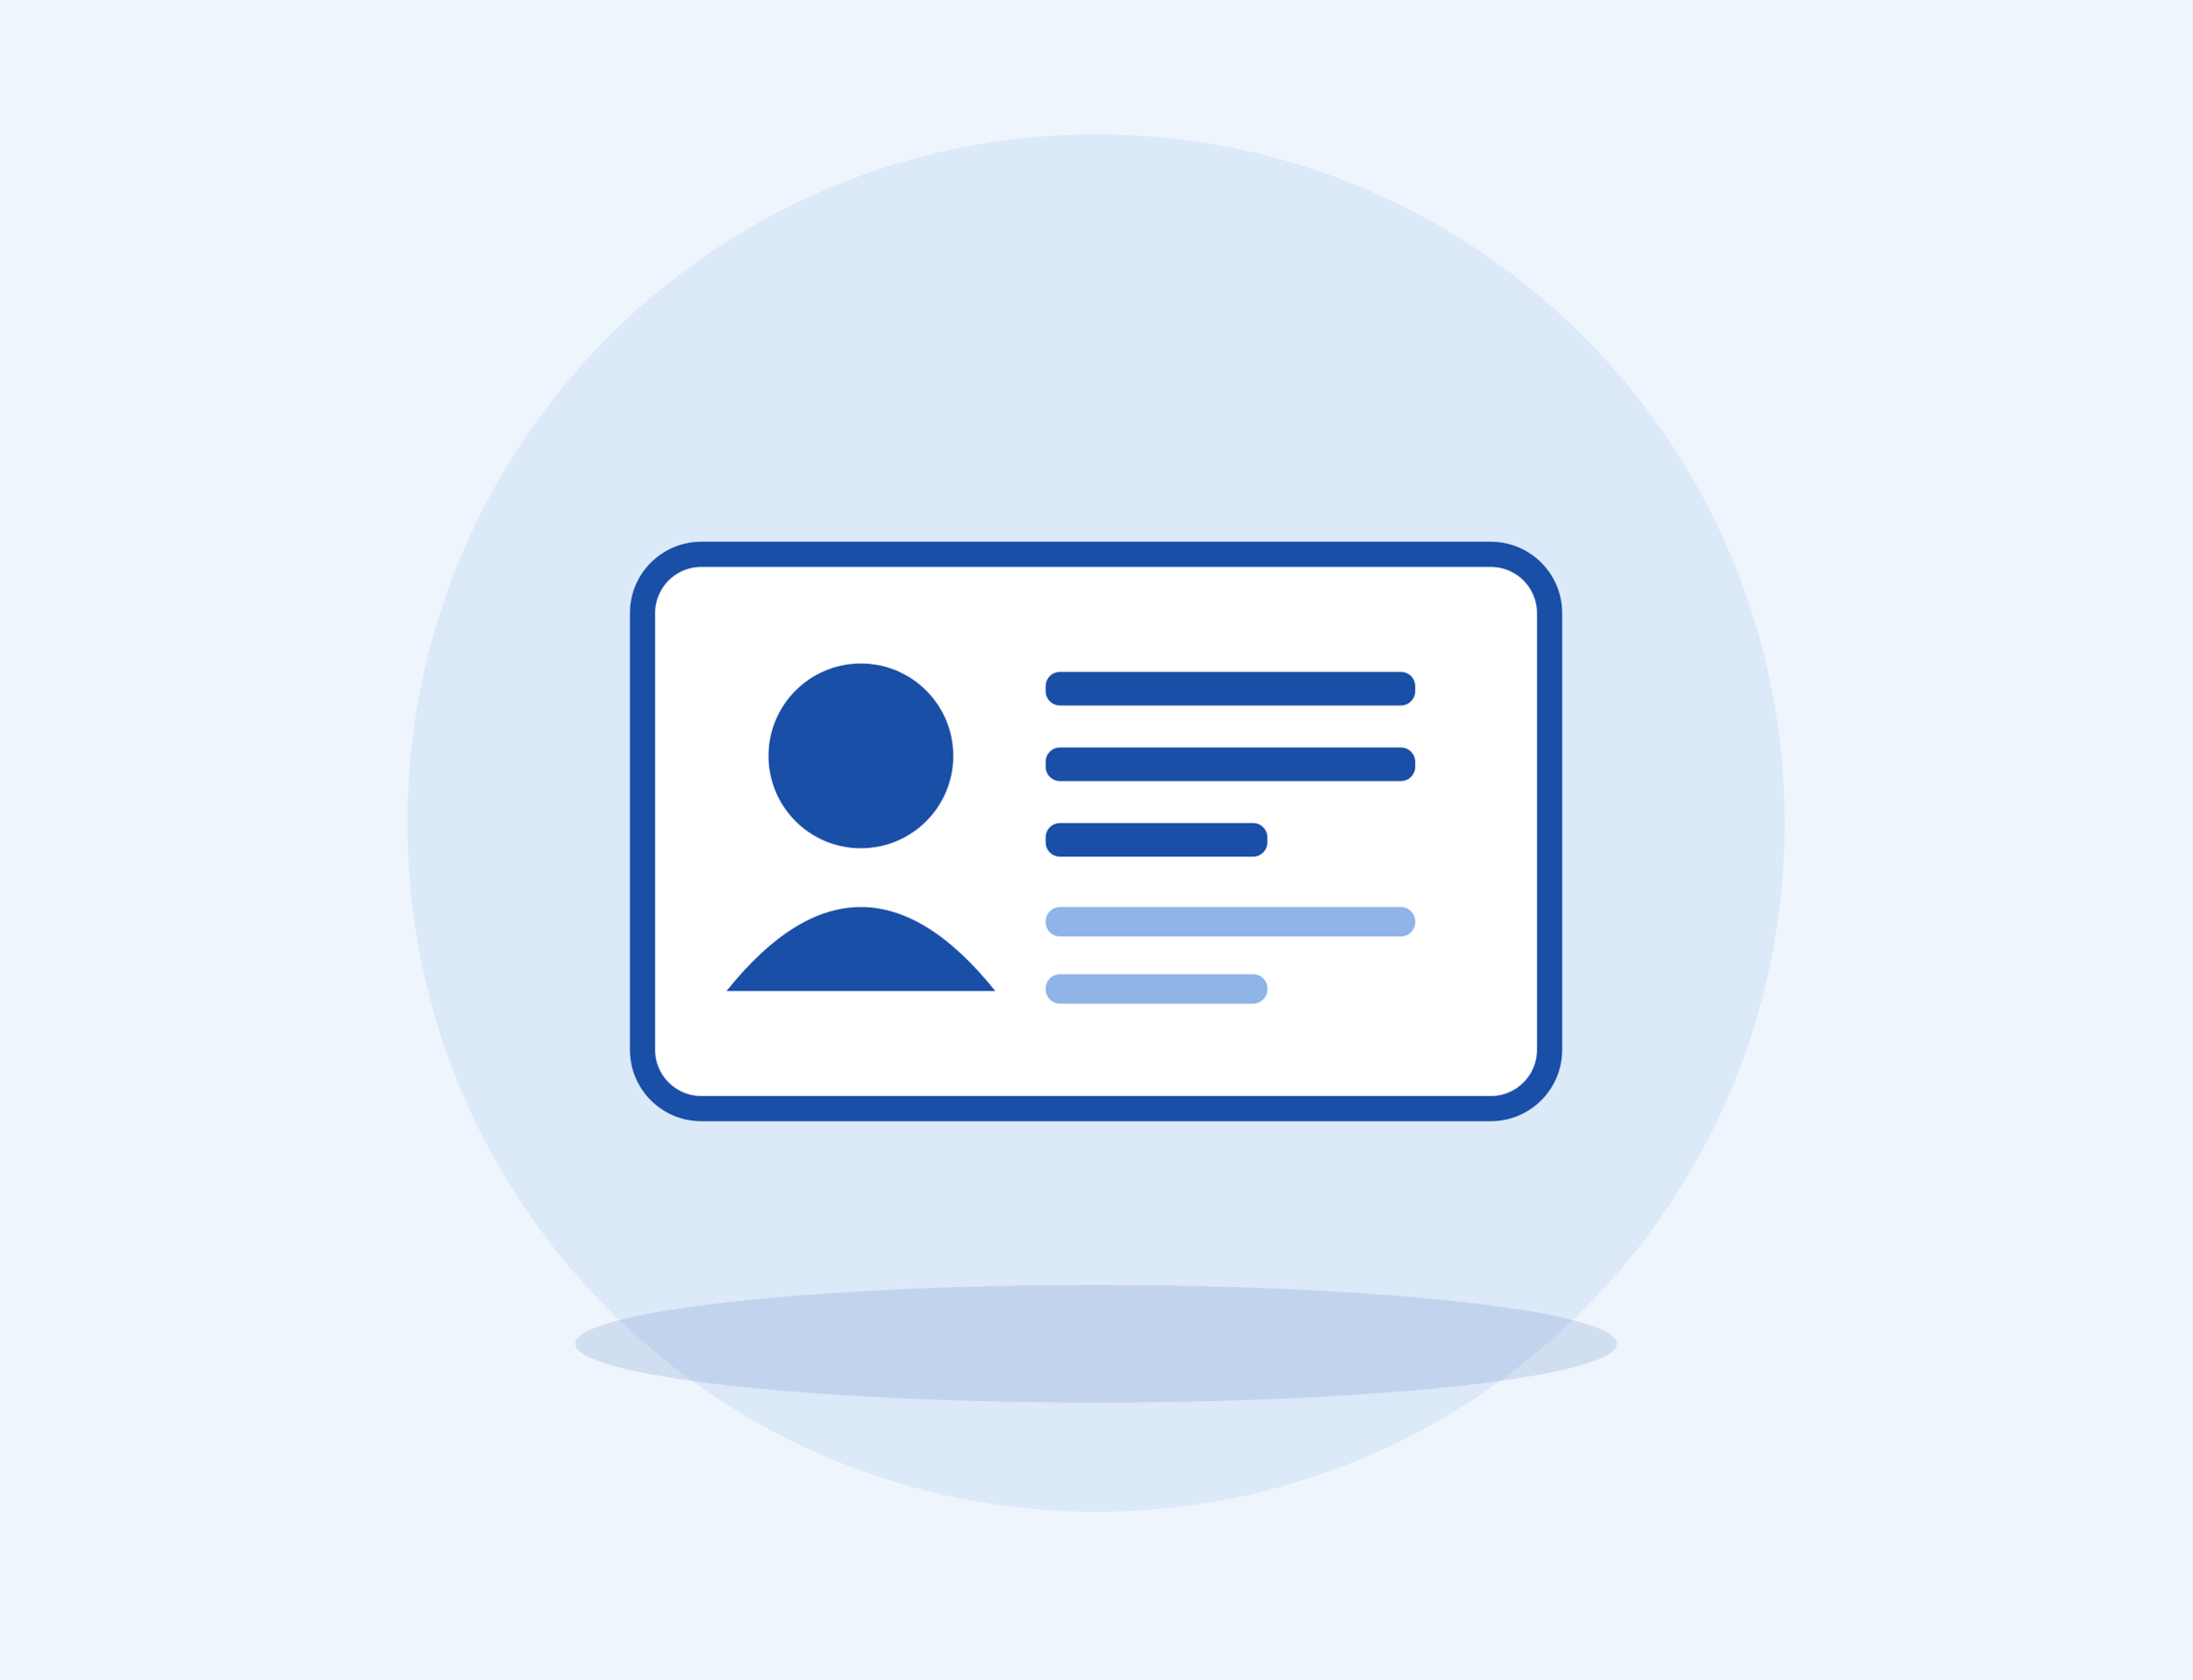
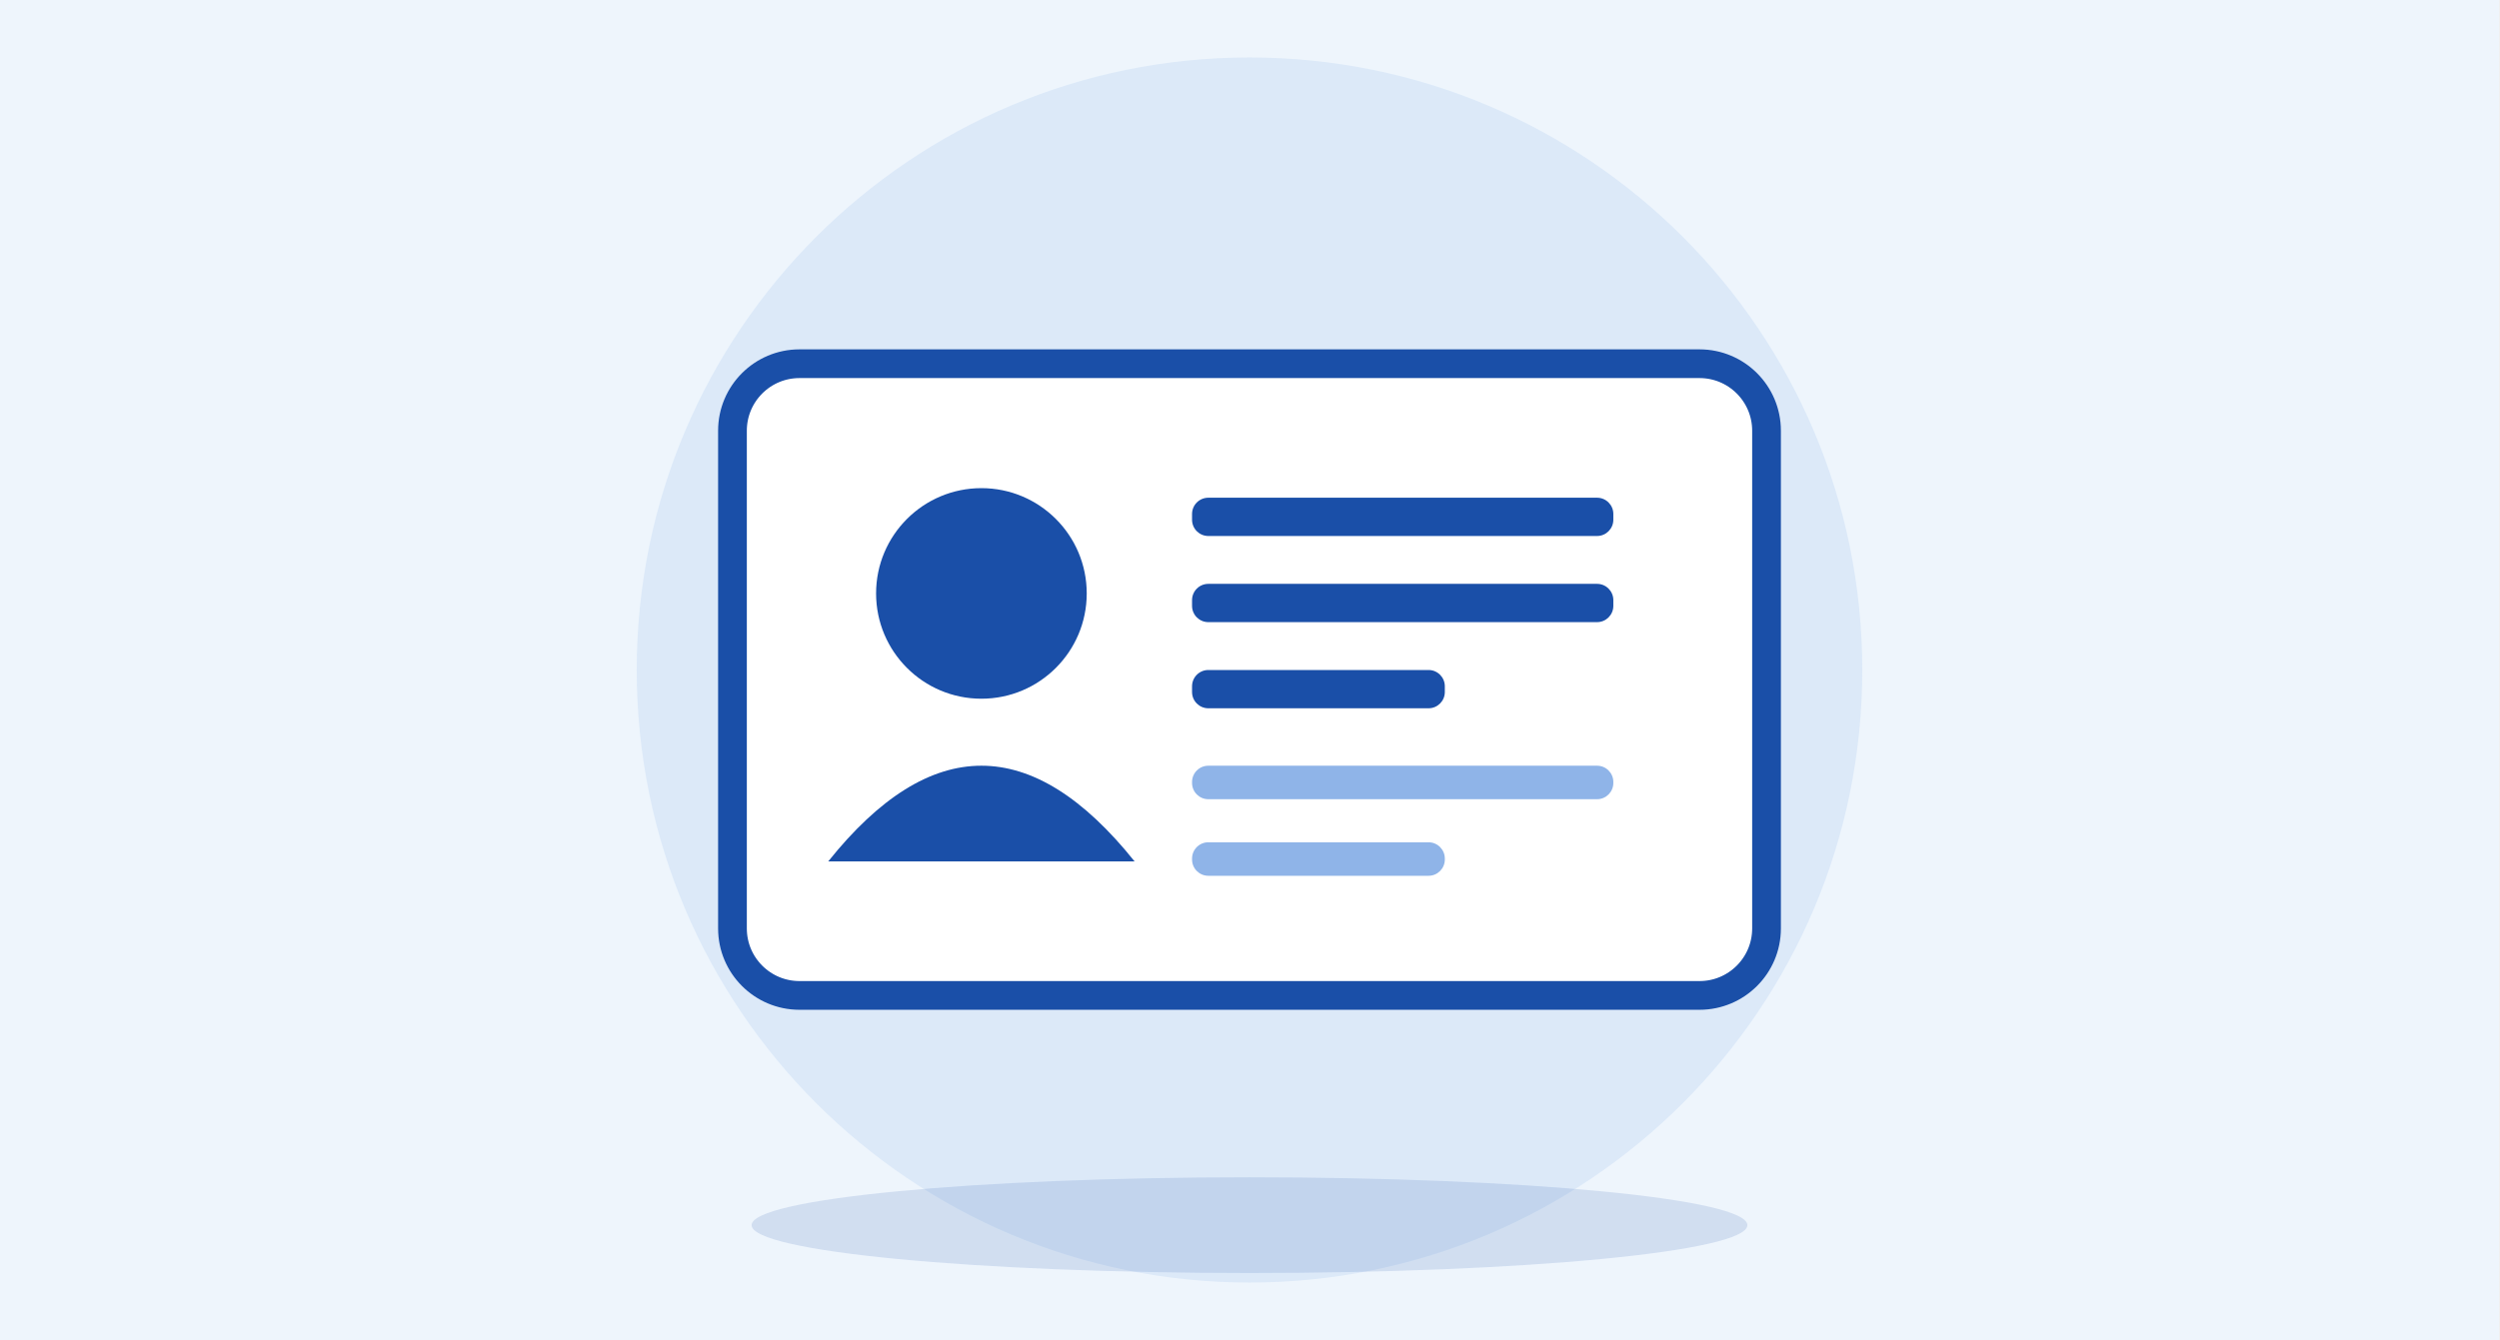
- <svg xmlns="http://www.w3.org/2000/svg" viewBox="0 0 261 200" width="261" height="200">
-   <rect width="261" height="200" fill="#eef5fc" />
-   <circle cx="130.5" cy="98" r="82" fill="#dce9f8" />
-   <ellipse cx="130.5" cy="160" rx="62" ry="7" fill="#1a4fa8" opacity=".14" />
+ <svg xmlns="http://www.w3.org/2000/svg" viewBox="0 28 261 140" width="261" height="140">
+   <rect y="28" width="261" height="140" fill="#eef5fc" />
+   <circle cx="130.5" cy="98" r="64" fill="#dce9f8" />
+   <ellipse cx="130.5" cy="156" rx="52" ry="5" fill="#1a4fa8" opacity=".14" />
  <g transform="translate(130.5 98)">
    <rect x="-54" y="-32" width="108" height="66" rx="7" fill="#ffffff" stroke="#1a4fa8" stroke-width="3" />
    <circle cx="-28" cy="-8" r="11" fill="#1a4fa8" />
    <path d="M-44,20 Q-28,0 -12,20 Z" fill="#1a4fa8" />
    <rect x="-6" y="-18" width="44.0" height="4" rx="1.7" fill="#1a4fa8" />
    <rect x="-6" y="-9" width="44.0" height="4" rx="1.7" fill="#1a4fa8" />
    <rect x="-6" y="0" width="26.4" height="4" rx="1.7" fill="#1a4fa8" />
    <rect x="-6" y="10" width="44.0" height="3.5" rx="1.7" fill="#8fb4e8" />
    <rect x="-6" y="18" width="26.4" height="3.5" rx="1.7" fill="#8fb4e8" />
  </g>
</svg>
